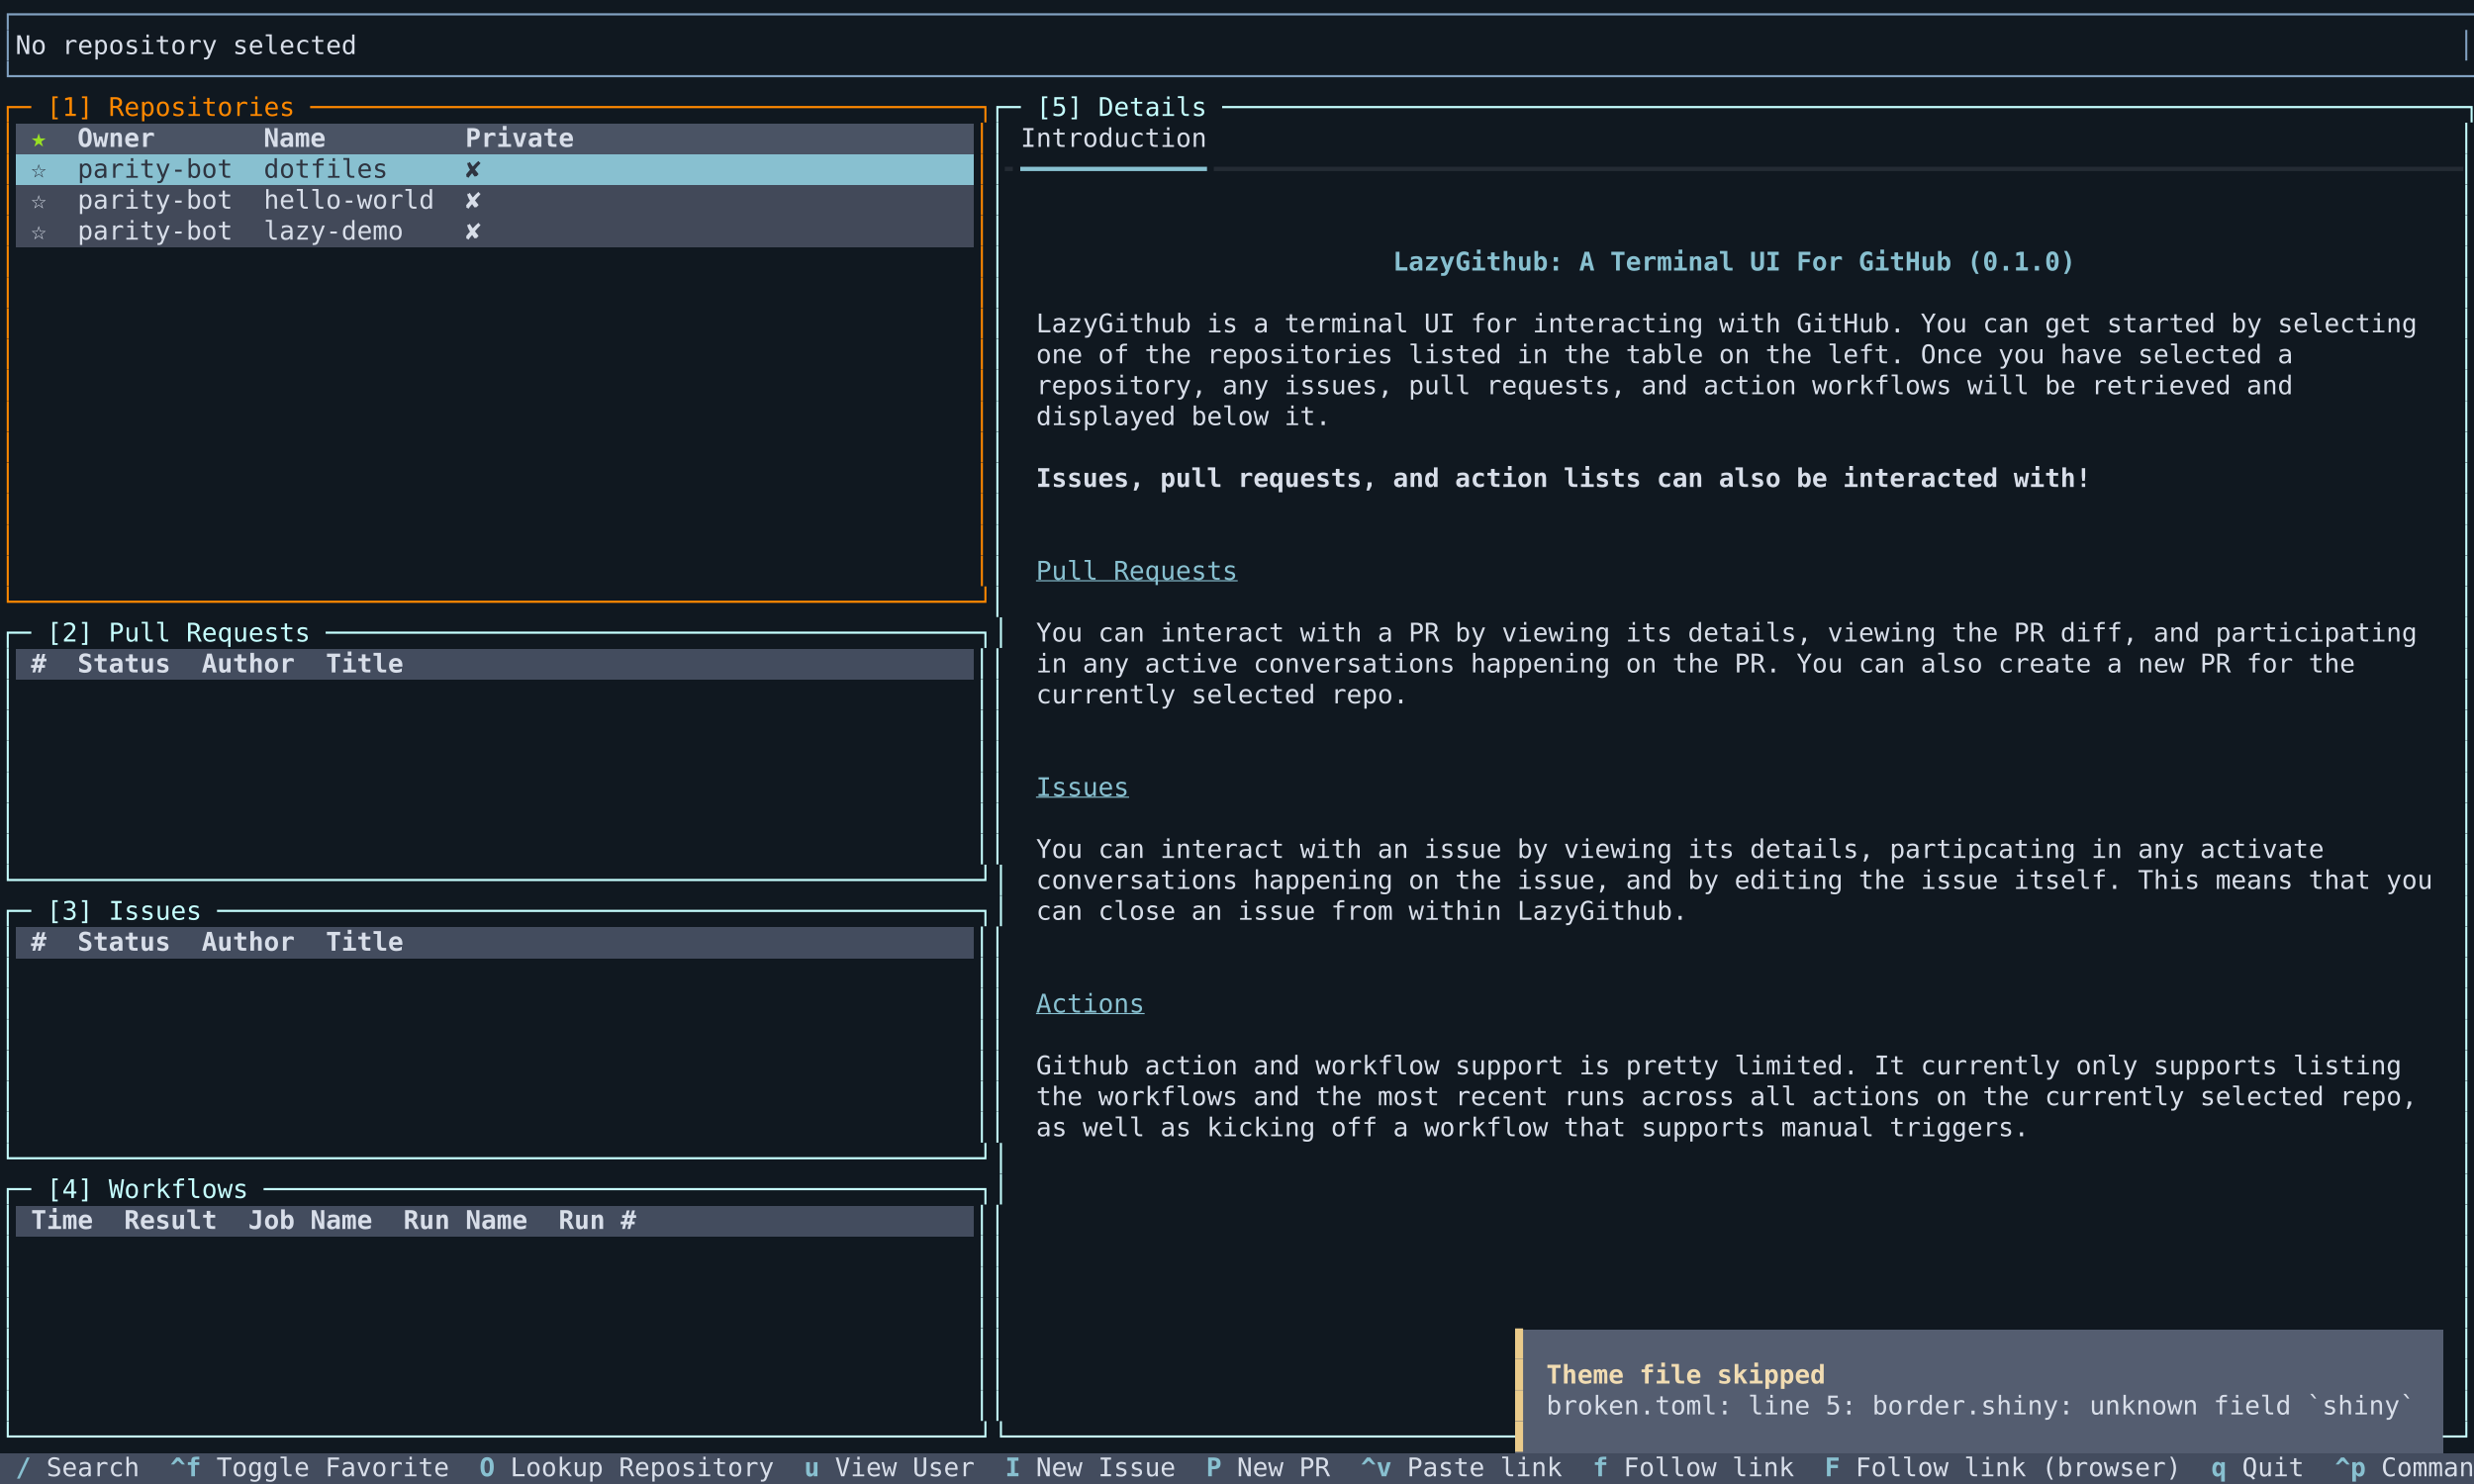
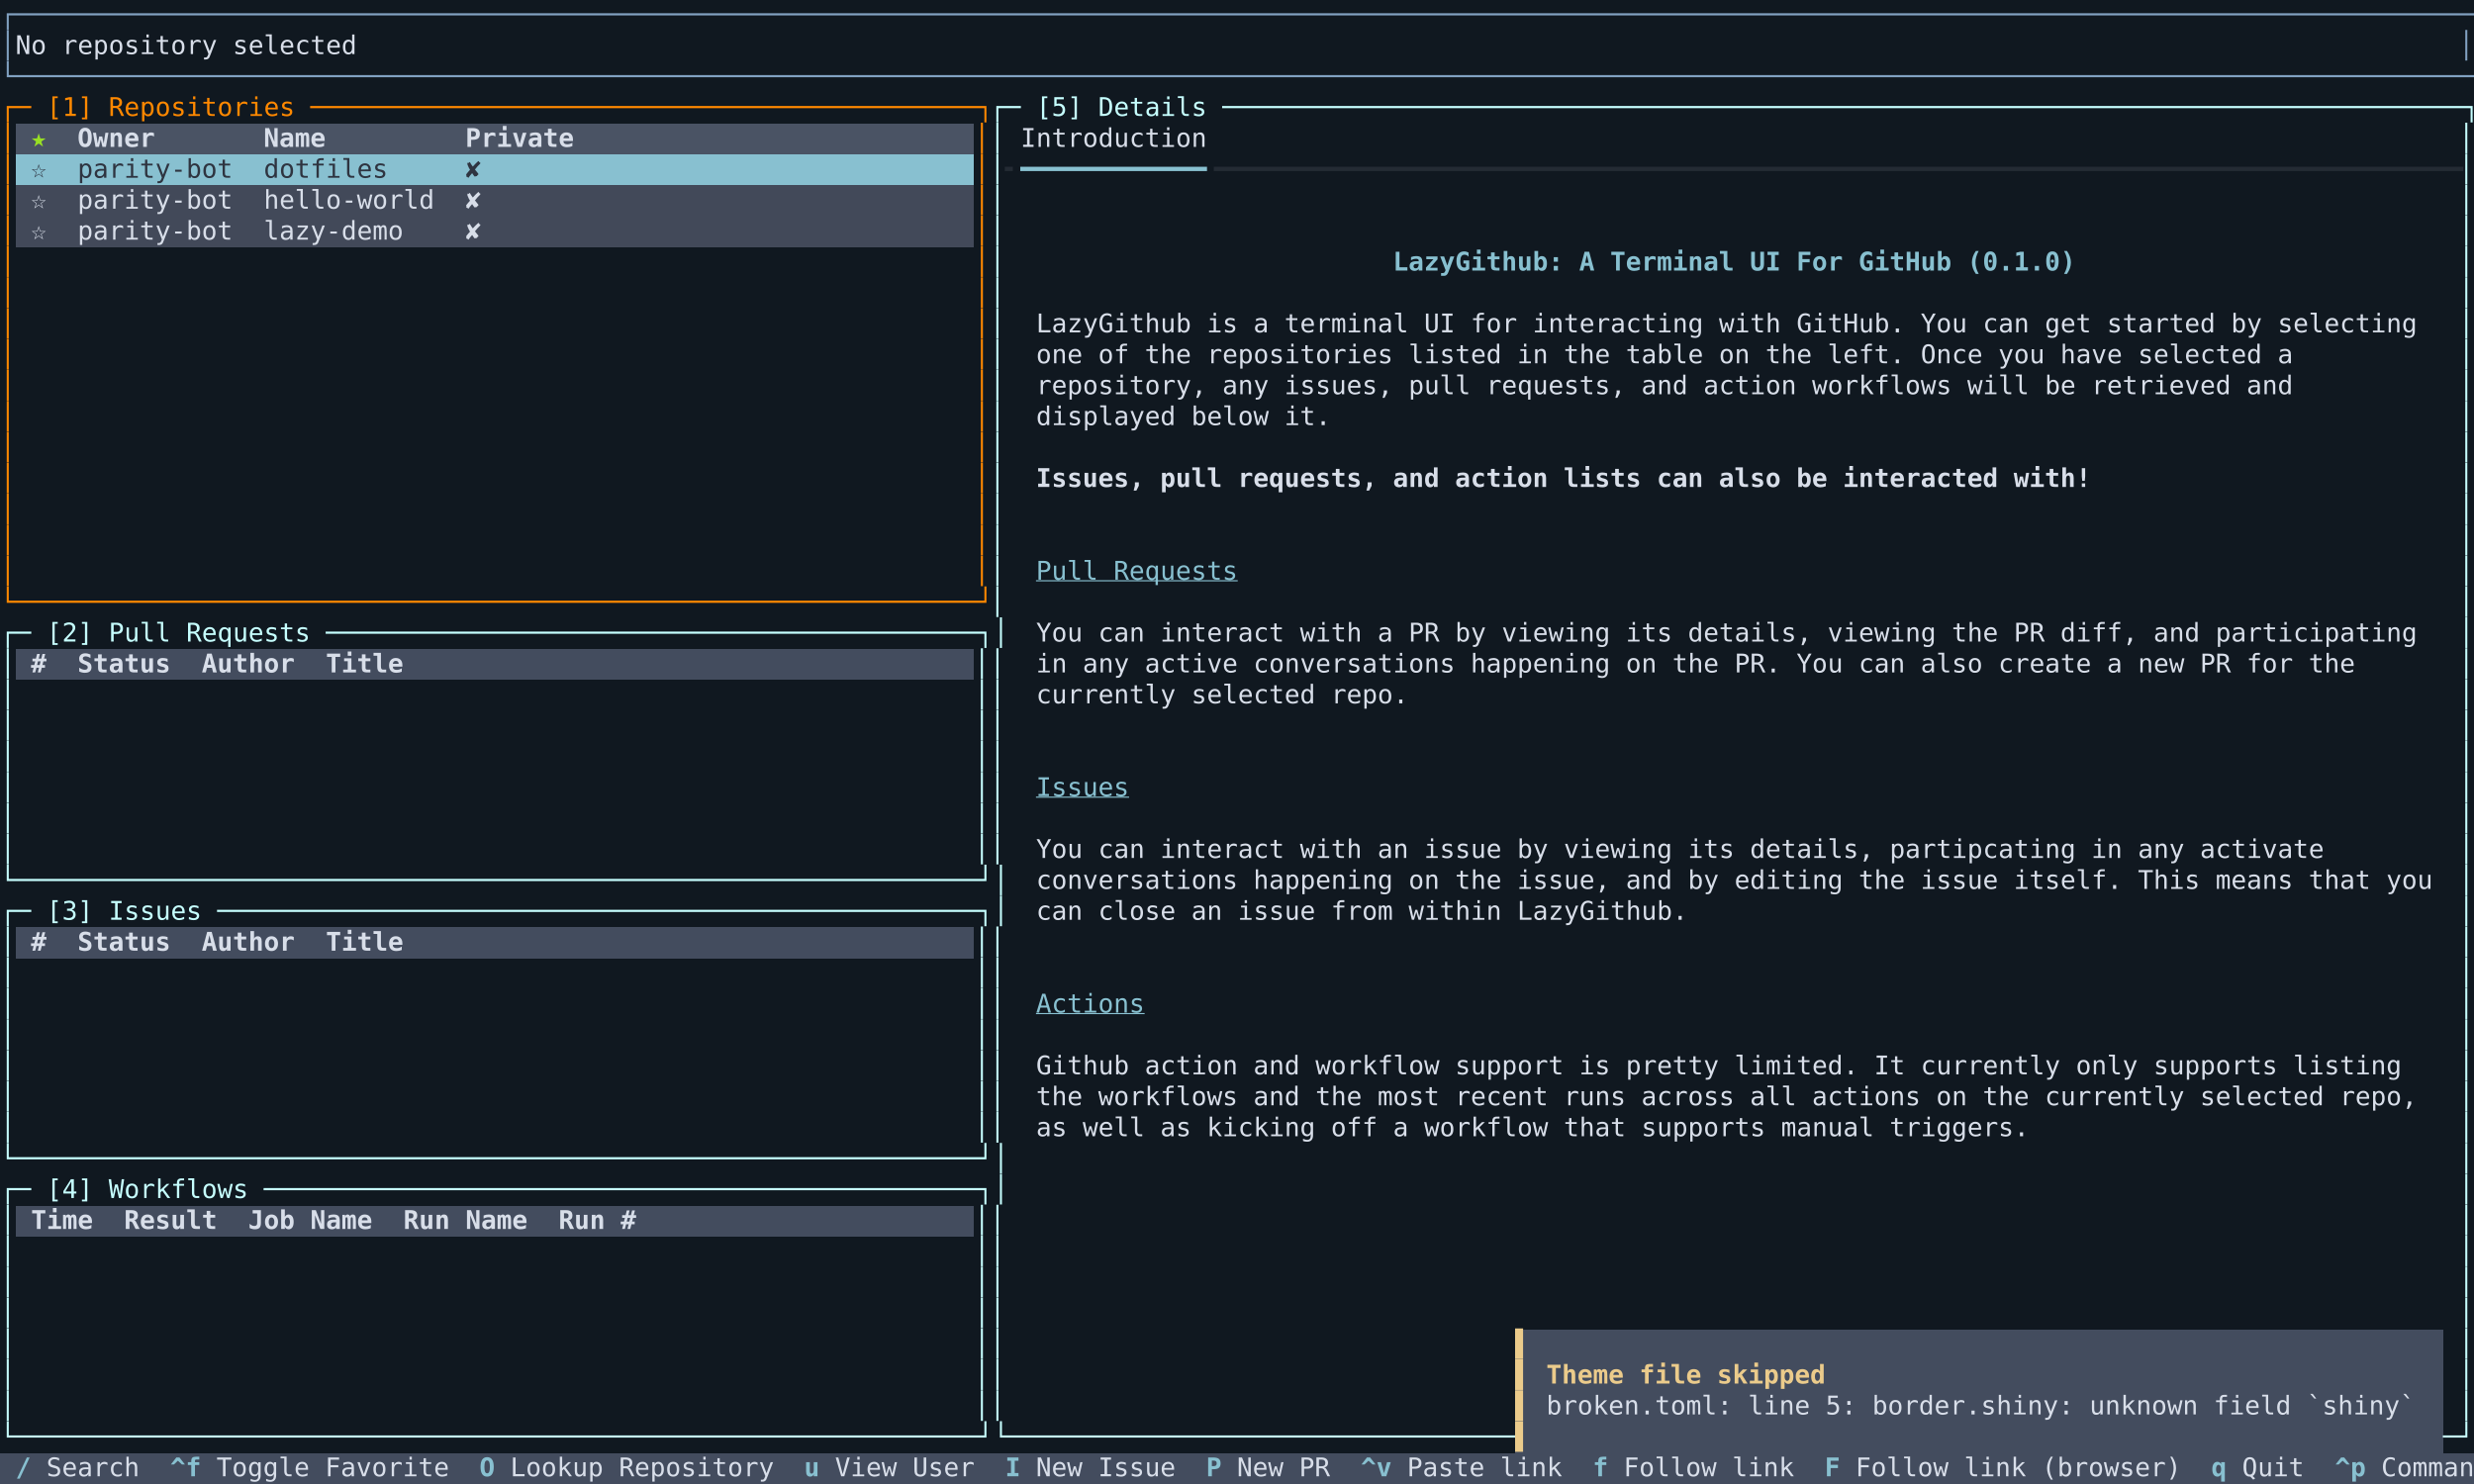
<svg xmlns="http://www.w3.org/2000/svg" width="1600" height="960" viewBox="0 0 1600 960" xml:space="preserve">
  <style>
text { font-family: ui-monospace, SFMono-Regular, Menlo, Consolas, 'DejaVu Sans Mono', 'Liberation Mono', 'Noto Sans Mono', monospace; font-size: 16.67px; white-space: pre; }
.s0 { fill: #81a1c1; }
.s1 { fill: #d8dee9; }
.s2 { fill: #ff8800; }
.s3 { fill: #c6ffff; }
.s4 { fill: #98e024; font-weight: bold; }
.s5 { fill: #d8dee9; font-weight: bold; }
.s6 { fill: #2e3440; }
.s7 { fill: #242b34; }
.s8 { fill: #88c0d0; }
.s9 { fill: #88c0d0; font-weight: bold; }
.s10 { fill: #88c0d0; text-decoration: underline; }
- .s11 { fill: #eacb8b; }
- .s12 { fill: #f1dcb2; font-weight: bold; }
+ .s11 { fill: #ebcb8b; }
+ .s12 { fill: #ebcb8b; font-weight: bold; }
</style>
  <rect width="1600" height="960" fill="#1e1e1e" />
  <g shape-rendering="crispEdges">
    <rect x="0" y="0" width="1600" height="20" fill="#101820" />
    <rect x="0" y="20" width="1600" height="20" fill="#101820" />
    <rect x="0" y="40" width="1600" height="20" fill="#101820" />
    <rect x="0" y="60" width="1600" height="20" fill="#101820" />
    <rect x="0" y="80" width="10" height="20" fill="#101820" />
    <rect x="10" y="80" width="620" height="20" fill="#4a5364" />
    <rect x="630" y="80" width="970" height="20" fill="#101820" />
    <rect x="0" y="100" width="10" height="20" fill="#101820" />
    <rect x="10" y="100" width="620" height="20" fill="#88c0d0" />
    <rect x="630" y="100" width="970" height="20" fill="#101820" />
    <rect x="0" y="120" width="10" height="20" fill="#101820" />
    <rect x="10" y="120" width="620" height="20" fill="#424959" />
    <rect x="630" y="120" width="970" height="20" fill="#101820" />
    <rect x="0" y="140" width="10" height="20" fill="#101820" />
    <rect x="10" y="140" width="620" height="20" fill="#424959" />
    <rect x="630" y="140" width="970" height="20" fill="#101820" />
    <rect x="0" y="160" width="1600" height="20" fill="#101820" />
    <rect x="0" y="180" width="1600" height="20" fill="#101820" />
    <rect x="0" y="200" width="1600" height="20" fill="#101820" />
    <rect x="0" y="220" width="1600" height="20" fill="#101820" />
    <rect x="0" y="240" width="1600" height="20" fill="#101820" />
    <rect x="0" y="260" width="1600" height="20" fill="#101820" />
    <rect x="0" y="280" width="1600" height="20" fill="#101820" />
    <rect x="0" y="300" width="1600" height="20" fill="#101820" />
    <rect x="0" y="320" width="1600" height="20" fill="#101820" />
    <rect x="0" y="340" width="1600" height="20" fill="#101820" />
    <rect x="0" y="360" width="1600" height="20" fill="#101820" />
    <rect x="0" y="380" width="1600" height="20" fill="#101820" />
    <rect x="0" y="400" width="1600" height="20" fill="#101820" />
    <rect x="0" y="420" width="10" height="20" fill="#101820" />
    <rect x="10" y="420" width="620" height="20" fill="#434c5e" />
    <rect x="630" y="420" width="970" height="20" fill="#101820" />
    <rect x="0" y="440" width="1600" height="20" fill="#101820" />
    <rect x="0" y="460" width="1600" height="20" fill="#101820" />
    <rect x="0" y="480" width="1600" height="20" fill="#101820" />
    <rect x="0" y="500" width="1600" height="20" fill="#101820" />
    <rect x="0" y="520" width="1600" height="20" fill="#101820" />
    <rect x="0" y="540" width="1600" height="20" fill="#101820" />
    <rect x="0" y="560" width="1600" height="20" fill="#101820" />
    <rect x="0" y="580" width="1600" height="20" fill="#101820" />
    <rect x="0" y="600" width="10" height="20" fill="#101820" />
    <rect x="10" y="600" width="620" height="20" fill="#434c5e" />
    <rect x="630" y="600" width="970" height="20" fill="#101820" />
    <rect x="0" y="620" width="1600" height="20" fill="#101820" />
    <rect x="0" y="640" width="1600" height="20" fill="#101820" />
    <rect x="0" y="660" width="1600" height="20" fill="#101820" />
    <rect x="0" y="680" width="1600" height="20" fill="#101820" />
    <rect x="0" y="700" width="1600" height="20" fill="#101820" />
    <rect x="0" y="720" width="1600" height="20" fill="#101820" />
    <rect x="0" y="740" width="1600" height="20" fill="#101820" />
    <rect x="0" y="760" width="1600" height="20" fill="#101820" />
    <rect x="0" y="780" width="10" height="20" fill="#101820" />
    <rect x="10" y="780" width="620" height="20" fill="#434c5e" />
    <rect x="630" y="780" width="970" height="20" fill="#101820" />
    <rect x="0" y="800" width="1600" height="20" fill="#101820" />
    <rect x="0" y="820" width="1600" height="20" fill="#101820" />
    <rect x="0" y="840" width="1600" height="20" fill="#101820" />
    <rect x="0" y="860" width="980" height="20" fill="#101820" />
-     <rect x="980" y="860" width="600" height="20" fill="#545d70" />
+     <rect x="980" y="860" width="600" height="20" fill="#434c5e" />
    <rect x="1580" y="860" width="20" height="20" fill="#101820" />
    <rect x="0" y="880" width="980" height="20" fill="#101820" />
-     <rect x="980" y="880" width="600" height="20" fill="#545d70" />
+     <rect x="980" y="880" width="600" height="20" fill="#434c5e" />
    <rect x="1580" y="880" width="20" height="20" fill="#101820" />
    <rect x="0" y="900" width="980" height="20" fill="#101820" />
-     <rect x="980" y="900" width="600" height="20" fill="#545d70" />
+     <rect x="980" y="900" width="600" height="20" fill="#434c5e" />
    <rect x="1580" y="900" width="20" height="20" fill="#101820" />
    <rect x="0" y="920" width="980" height="20" fill="#101820" />
-     <rect x="980" y="920" width="600" height="20" fill="#545d70" />
+     <rect x="980" y="920" width="600" height="20" fill="#434c5e" />
    <rect x="1580" y="920" width="20" height="20" fill="#101820" />
    <rect x="0" y="940" width="1600" height="20" fill="#434c5e" />
  </g>
  <text class="s0" x="0" y="15" textLength="1600" lengthAdjust="spacingAndGlyphs">┌──────────────────────────────────────────────────────────────────────────────────────────────────────────────────────────────────────────────────────────────┐</text>
  <text class="s0" x="0" y="35" textLength="10" lengthAdjust="spacingAndGlyphs">│</text>
  <text class="s1" x="10" y="35" textLength="1580" lengthAdjust="spacingAndGlyphs">No repository selected                                                                                                                                        </text>
  <text class="s0" x="1590" y="35" textLength="10" lengthAdjust="spacingAndGlyphs">│</text>
  <text class="s0" x="0" y="55" textLength="1600" lengthAdjust="spacingAndGlyphs">└──────────────────────────────────────────────────────────────────────────────────────────────────────────────────────────────────────────────────────────────┘</text>
  <text class="s2" x="0" y="75" textLength="640" lengthAdjust="spacingAndGlyphs">┌─ [1] Repositories ───────────────────────────────────────────┐</text>
  <text class="s3" x="640" y="75" textLength="960" lengthAdjust="spacingAndGlyphs">┌─ [5] Details ────────────────────────────────────────────────────────────────────────────────┐</text>
  <text class="s2" x="0" y="95" textLength="10" lengthAdjust="spacingAndGlyphs">│</text>
  <text class="s4" x="20" y="95" textLength="10" lengthAdjust="spacingAndGlyphs">★</text>
  <text class="s5" x="30" y="95" textLength="600" lengthAdjust="spacingAndGlyphs">  Owner       Name         Private                          </text>
  <text class="s2" x="630" y="95" textLength="10" lengthAdjust="spacingAndGlyphs">│</text>
  <text class="s3" x="640" y="95" textLength="10" lengthAdjust="spacingAndGlyphs">│</text>
  <text class="s1" x="650" y="95" textLength="940" lengthAdjust="spacingAndGlyphs"> Introduction                                                                                 </text>
  <text class="s3" x="1590" y="95" textLength="10" lengthAdjust="spacingAndGlyphs">│</text>
  <text class="s2" x="0" y="115" textLength="10" lengthAdjust="spacingAndGlyphs">│</text>
  <text class="s6" x="10" y="115" textLength="620" lengthAdjust="spacingAndGlyphs"> ☆  parity-bot  dotfiles     ✘                                </text>
  <text class="s2" x="630" y="115" textLength="10" lengthAdjust="spacingAndGlyphs">│</text>
  <text class="s3" x="640" y="115" textLength="10" lengthAdjust="spacingAndGlyphs">│</text>
  <text class="s7" x="650" y="115" textLength="10" lengthAdjust="spacingAndGlyphs">╸</text>
  <text class="s8" x="660" y="115" textLength="120" lengthAdjust="spacingAndGlyphs">━━━━━━━━━━━━</text>
  <text class="s7" x="780" y="115" textLength="810" lengthAdjust="spacingAndGlyphs">╺━━━━━━━━━━━━━━━━━━━━━━━━━━━━━━━━━━━━━━━━━━━━━━━━━━━━━━━━━━━━━━━━━━━━━━━━━━━━━━━━</text>
  <text class="s3" x="1590" y="115" textLength="10" lengthAdjust="spacingAndGlyphs">│</text>
  <text class="s2" x="0" y="135" textLength="10" lengthAdjust="spacingAndGlyphs">│</text>
  <text class="s1" x="10" y="135" textLength="620" lengthAdjust="spacingAndGlyphs"> ☆  parity-bot  hello-world  ✘                                </text>
  <text class="s2" x="630" y="135" textLength="10" lengthAdjust="spacingAndGlyphs">│</text>
  <text class="s3" x="640" y="135" textLength="10" lengthAdjust="spacingAndGlyphs">│</text>
  <text class="s3" x="1590" y="135" textLength="10" lengthAdjust="spacingAndGlyphs">│</text>
  <text class="s2" x="0" y="155" textLength="10" lengthAdjust="spacingAndGlyphs">│</text>
  <text class="s1" x="10" y="155" textLength="620" lengthAdjust="spacingAndGlyphs"> ☆  parity-bot  lazy-demo    ✘                                </text>
  <text class="s2" x="630" y="155" textLength="10" lengthAdjust="spacingAndGlyphs">│</text>
  <text class="s3" x="640" y="155" textLength="10" lengthAdjust="spacingAndGlyphs">│</text>
  <text class="s3" x="1590" y="155" textLength="10" lengthAdjust="spacingAndGlyphs">│</text>
  <text class="s2" x="0" y="175" textLength="10" lengthAdjust="spacingAndGlyphs">│</text>
  <text class="s2" x="630" y="175" textLength="10" lengthAdjust="spacingAndGlyphs">│</text>
  <text class="s3" x="640" y="175" textLength="10" lengthAdjust="spacingAndGlyphs">│</text>
  <text class="s9" x="670" y="175" textLength="900" lengthAdjust="spacingAndGlyphs">                       LazyGithub: A Terminal UI For GitHub (0.1.0)                       </text>
  <text class="s3" x="1590" y="175" textLength="10" lengthAdjust="spacingAndGlyphs">│</text>
  <text class="s2" x="0" y="195" textLength="10" lengthAdjust="spacingAndGlyphs">│</text>
  <text class="s2" x="630" y="195" textLength="10" lengthAdjust="spacingAndGlyphs">│</text>
  <text class="s3" x="640" y="195" textLength="10" lengthAdjust="spacingAndGlyphs">│</text>
  <text class="s3" x="1590" y="195" textLength="10" lengthAdjust="spacingAndGlyphs">│</text>
  <text class="s2" x="0" y="215" textLength="10" lengthAdjust="spacingAndGlyphs">│</text>
  <text class="s2" x="630" y="215" textLength="10" lengthAdjust="spacingAndGlyphs">│</text>
  <text class="s3" x="640" y="215" textLength="10" lengthAdjust="spacingAndGlyphs">│</text>
  <text class="s1" x="650" y="215" textLength="940" lengthAdjust="spacingAndGlyphs">  LazyGithub is a terminal UI for interacting with GitHub. You can get started by selecting   </text>
  <text class="s3" x="1590" y="215" textLength="10" lengthAdjust="spacingAndGlyphs">│</text>
  <text class="s2" x="0" y="235" textLength="10" lengthAdjust="spacingAndGlyphs">│</text>
  <text class="s2" x="630" y="235" textLength="10" lengthAdjust="spacingAndGlyphs">│</text>
  <text class="s3" x="640" y="235" textLength="10" lengthAdjust="spacingAndGlyphs">│</text>
  <text class="s1" x="650" y="235" textLength="940" lengthAdjust="spacingAndGlyphs">  one of the repositories listed in the table on the left. Once you have selected a           </text>
  <text class="s3" x="1590" y="235" textLength="10" lengthAdjust="spacingAndGlyphs">│</text>
  <text class="s2" x="0" y="255" textLength="10" lengthAdjust="spacingAndGlyphs">│</text>
  <text class="s2" x="630" y="255" textLength="10" lengthAdjust="spacingAndGlyphs">│</text>
  <text class="s3" x="640" y="255" textLength="10" lengthAdjust="spacingAndGlyphs">│</text>
  <text class="s1" x="650" y="255" textLength="940" lengthAdjust="spacingAndGlyphs">  repository, any issues, pull requests, and action workflows will be retrieved and           </text>
  <text class="s3" x="1590" y="255" textLength="10" lengthAdjust="spacingAndGlyphs">│</text>
  <text class="s2" x="0" y="275" textLength="10" lengthAdjust="spacingAndGlyphs">│</text>
  <text class="s2" x="630" y="275" textLength="10" lengthAdjust="spacingAndGlyphs">│</text>
  <text class="s3" x="640" y="275" textLength="10" lengthAdjust="spacingAndGlyphs">│</text>
  <text class="s1" x="650" y="275" textLength="940" lengthAdjust="spacingAndGlyphs">  displayed below it.                                                                         </text>
  <text class="s3" x="1590" y="275" textLength="10" lengthAdjust="spacingAndGlyphs">│</text>
  <text class="s2" x="0" y="295" textLength="10" lengthAdjust="spacingAndGlyphs">│</text>
  <text class="s2" x="630" y="295" textLength="10" lengthAdjust="spacingAndGlyphs">│</text>
  <text class="s3" x="640" y="295" textLength="10" lengthAdjust="spacingAndGlyphs">│</text>
  <text class="s3" x="1590" y="295" textLength="10" lengthAdjust="spacingAndGlyphs">│</text>
  <text class="s2" x="0" y="315" textLength="10" lengthAdjust="spacingAndGlyphs">│</text>
  <text class="s2" x="630" y="315" textLength="10" lengthAdjust="spacingAndGlyphs">│</text>
  <text class="s3" x="640" y="315" textLength="10" lengthAdjust="spacingAndGlyphs">│</text>
  <text class="s5" x="670" y="315" textLength="680" lengthAdjust="spacingAndGlyphs">Issues, pull requests, and action lists can also be interacted with!</text>
  <text class="s3" x="1590" y="315" textLength="10" lengthAdjust="spacingAndGlyphs">│</text>
  <text class="s2" x="0" y="335" textLength="10" lengthAdjust="spacingAndGlyphs">│</text>
  <text class="s2" x="630" y="335" textLength="10" lengthAdjust="spacingAndGlyphs">│</text>
  <text class="s3" x="640" y="335" textLength="10" lengthAdjust="spacingAndGlyphs">│</text>
  <text class="s3" x="1590" y="335" textLength="10" lengthAdjust="spacingAndGlyphs">│</text>
  <text class="s2" x="0" y="355" textLength="10" lengthAdjust="spacingAndGlyphs">│</text>
  <text class="s2" x="630" y="355" textLength="10" lengthAdjust="spacingAndGlyphs">│</text>
  <text class="s3" x="640" y="355" textLength="10" lengthAdjust="spacingAndGlyphs">│</text>
  <text class="s3" x="1590" y="355" textLength="10" lengthAdjust="spacingAndGlyphs">│</text>
  <text class="s2" x="0" y="375" textLength="10" lengthAdjust="spacingAndGlyphs">│</text>
  <text class="s2" x="630" y="375" textLength="10" lengthAdjust="spacingAndGlyphs">│</text>
  <text class="s3" x="640" y="375" textLength="10" lengthAdjust="spacingAndGlyphs">│</text>
  <text class="s10" x="670" y="375" textLength="130" lengthAdjust="spacingAndGlyphs">Pull Requests</text>
  <text class="s3" x="1590" y="375" textLength="10" lengthAdjust="spacingAndGlyphs">│</text>
  <text class="s2" x="0" y="395" textLength="640" lengthAdjust="spacingAndGlyphs">└──────────────────────────────────────────────────────────────┘</text>
  <text class="s3" x="640" y="395" textLength="10" lengthAdjust="spacingAndGlyphs">│</text>
  <text class="s3" x="1590" y="395" textLength="10" lengthAdjust="spacingAndGlyphs">│</text>
  <text class="s3" x="0" y="415" textLength="650" lengthAdjust="spacingAndGlyphs">┌─ [2] Pull Requests ──────────────────────────────────────────┐│</text>
  <text class="s1" x="650" y="415" textLength="940" lengthAdjust="spacingAndGlyphs">  You can interact with a PR by viewing its details, viewing the PR diff, and participating   </text>
  <text class="s3" x="1590" y="415" textLength="10" lengthAdjust="spacingAndGlyphs">│</text>
  <text class="s3" x="0" y="435" textLength="10" lengthAdjust="spacingAndGlyphs">│</text>
  <text class="s5" x="10" y="435" textLength="620" lengthAdjust="spacingAndGlyphs"> #  Status  Author  Title                                     </text>
  <text class="s3" x="630" y="435" textLength="20" lengthAdjust="spacingAndGlyphs">││</text>
  <text class="s1" x="650" y="435" textLength="940" lengthAdjust="spacingAndGlyphs">  in any active conversations happening on the PR. You can also create a new PR for the       </text>
  <text class="s3" x="1590" y="435" textLength="10" lengthAdjust="spacingAndGlyphs">│</text>
  <text class="s3" x="0" y="455" textLength="10" lengthAdjust="spacingAndGlyphs">│</text>
  <text class="s3" x="630" y="455" textLength="20" lengthAdjust="spacingAndGlyphs">││</text>
  <text class="s1" x="650" y="455" textLength="940" lengthAdjust="spacingAndGlyphs">  currently selected repo.                                                                    </text>
  <text class="s3" x="1590" y="455" textLength="10" lengthAdjust="spacingAndGlyphs">│</text>
  <text class="s3" x="0" y="475" textLength="10" lengthAdjust="spacingAndGlyphs">│</text>
  <text class="s3" x="630" y="475" textLength="20" lengthAdjust="spacingAndGlyphs">││</text>
  <text class="s3" x="1590" y="475" textLength="10" lengthAdjust="spacingAndGlyphs">│</text>
  <text class="s3" x="0" y="495" textLength="10" lengthAdjust="spacingAndGlyphs">│</text>
  <text class="s3" x="630" y="495" textLength="20" lengthAdjust="spacingAndGlyphs">││</text>
  <text class="s3" x="1590" y="495" textLength="10" lengthAdjust="spacingAndGlyphs">│</text>
  <text class="s3" x="0" y="515" textLength="10" lengthAdjust="spacingAndGlyphs">│</text>
  <text class="s3" x="630" y="515" textLength="20" lengthAdjust="spacingAndGlyphs">││</text>
  <text class="s10" x="670" y="515" textLength="60" lengthAdjust="spacingAndGlyphs">Issues</text>
  <text class="s3" x="1590" y="515" textLength="10" lengthAdjust="spacingAndGlyphs">│</text>
  <text class="s3" x="0" y="535" textLength="10" lengthAdjust="spacingAndGlyphs">│</text>
  <text class="s3" x="630" y="535" textLength="20" lengthAdjust="spacingAndGlyphs">││</text>
  <text class="s3" x="1590" y="535" textLength="10" lengthAdjust="spacingAndGlyphs">│</text>
  <text class="s3" x="0" y="555" textLength="10" lengthAdjust="spacingAndGlyphs">│</text>
  <text class="s3" x="630" y="555" textLength="20" lengthAdjust="spacingAndGlyphs">││</text>
  <text class="s1" x="650" y="555" textLength="940" lengthAdjust="spacingAndGlyphs">  You can interact with an issue by viewing its details, partipcating in any activate         </text>
  <text class="s3" x="1590" y="555" textLength="10" lengthAdjust="spacingAndGlyphs">│</text>
  <text class="s3" x="0" y="575" textLength="650" lengthAdjust="spacingAndGlyphs">└──────────────────────────────────────────────────────────────┘│</text>
  <text class="s1" x="650" y="575" textLength="940" lengthAdjust="spacingAndGlyphs">  conversations happening on the issue, and by editing the issue itself. This means that you  </text>
  <text class="s3" x="1590" y="575" textLength="10" lengthAdjust="spacingAndGlyphs">│</text>
  <text class="s3" x="0" y="595" textLength="650" lengthAdjust="spacingAndGlyphs">┌─ [3] Issues ─────────────────────────────────────────────────┐│</text>
  <text class="s1" x="650" y="595" textLength="940" lengthAdjust="spacingAndGlyphs">  can close an issue from within LazyGithub.                                                  </text>
  <text class="s3" x="1590" y="595" textLength="10" lengthAdjust="spacingAndGlyphs">│</text>
  <text class="s3" x="0" y="615" textLength="10" lengthAdjust="spacingAndGlyphs">│</text>
  <text class="s5" x="10" y="615" textLength="620" lengthAdjust="spacingAndGlyphs"> #  Status  Author  Title                                     </text>
  <text class="s3" x="630" y="615" textLength="20" lengthAdjust="spacingAndGlyphs">││</text>
  <text class="s3" x="1590" y="615" textLength="10" lengthAdjust="spacingAndGlyphs">│</text>
  <text class="s3" x="0" y="635" textLength="10" lengthAdjust="spacingAndGlyphs">│</text>
  <text class="s3" x="630" y="635" textLength="20" lengthAdjust="spacingAndGlyphs">││</text>
  <text class="s3" x="1590" y="635" textLength="10" lengthAdjust="spacingAndGlyphs">│</text>
  <text class="s3" x="0" y="655" textLength="10" lengthAdjust="spacingAndGlyphs">│</text>
  <text class="s3" x="630" y="655" textLength="20" lengthAdjust="spacingAndGlyphs">││</text>
  <text class="s10" x="670" y="655" textLength="70" lengthAdjust="spacingAndGlyphs">Actions</text>
  <text class="s3" x="1590" y="655" textLength="10" lengthAdjust="spacingAndGlyphs">│</text>
  <text class="s3" x="0" y="675" textLength="10" lengthAdjust="spacingAndGlyphs">│</text>
  <text class="s3" x="630" y="675" textLength="20" lengthAdjust="spacingAndGlyphs">││</text>
  <text class="s3" x="1590" y="675" textLength="10" lengthAdjust="spacingAndGlyphs">│</text>
  <text class="s3" x="0" y="695" textLength="10" lengthAdjust="spacingAndGlyphs">│</text>
  <text class="s3" x="630" y="695" textLength="20" lengthAdjust="spacingAndGlyphs">││</text>
  <text class="s1" x="650" y="695" textLength="940" lengthAdjust="spacingAndGlyphs">  Github action and workflow support is pretty limited. It currently only supports listing    </text>
  <text class="s3" x="1590" y="695" textLength="10" lengthAdjust="spacingAndGlyphs">│</text>
  <text class="s3" x="0" y="715" textLength="10" lengthAdjust="spacingAndGlyphs">│</text>
  <text class="s3" x="630" y="715" textLength="20" lengthAdjust="spacingAndGlyphs">││</text>
  <text class="s1" x="650" y="715" textLength="940" lengthAdjust="spacingAndGlyphs">  the workflows and the most recent runs across all actions on the currently selected repo,   </text>
  <text class="s3" x="1590" y="715" textLength="10" lengthAdjust="spacingAndGlyphs">│</text>
  <text class="s3" x="0" y="735" textLength="10" lengthAdjust="spacingAndGlyphs">│</text>
  <text class="s3" x="630" y="735" textLength="20" lengthAdjust="spacingAndGlyphs">││</text>
  <text class="s1" x="650" y="735" textLength="940" lengthAdjust="spacingAndGlyphs">  as well as kicking off a workflow that supports manual triggers.                            </text>
  <text class="s3" x="1590" y="735" textLength="10" lengthAdjust="spacingAndGlyphs">│</text>
  <text class="s3" x="0" y="755" textLength="650" lengthAdjust="spacingAndGlyphs">└──────────────────────────────────────────────────────────────┘│</text>
  <text class="s3" x="1590" y="755" textLength="10" lengthAdjust="spacingAndGlyphs">│</text>
  <text class="s3" x="0" y="775" textLength="650" lengthAdjust="spacingAndGlyphs">┌─ [4] Workflows ──────────────────────────────────────────────┐│</text>
  <text class="s3" x="1590" y="775" textLength="10" lengthAdjust="spacingAndGlyphs">│</text>
  <text class="s3" x="0" y="795" textLength="10" lengthAdjust="spacingAndGlyphs">│</text>
  <text class="s5" x="10" y="795" textLength="620" lengthAdjust="spacingAndGlyphs"> Time  Result  Job Name  Run Name  Run #                      </text>
  <text class="s3" x="630" y="795" textLength="20" lengthAdjust="spacingAndGlyphs">││</text>
  <text class="s3" x="1590" y="795" textLength="10" lengthAdjust="spacingAndGlyphs">│</text>
  <text class="s3" x="0" y="815" textLength="10" lengthAdjust="spacingAndGlyphs">│</text>
  <text class="s3" x="630" y="815" textLength="20" lengthAdjust="spacingAndGlyphs">││</text>
  <text class="s3" x="1590" y="815" textLength="10" lengthAdjust="spacingAndGlyphs">│</text>
  <text class="s3" x="0" y="835" textLength="10" lengthAdjust="spacingAndGlyphs">│</text>
  <text class="s3" x="630" y="835" textLength="20" lengthAdjust="spacingAndGlyphs">││</text>
  <text class="s3" x="1590" y="835" textLength="10" lengthAdjust="spacingAndGlyphs">│</text>
  <text class="s3" x="0" y="855" textLength="10" lengthAdjust="spacingAndGlyphs">│</text>
  <text class="s3" x="630" y="855" textLength="20" lengthAdjust="spacingAndGlyphs">││</text>
  <text class="s3" x="1590" y="855" textLength="10" lengthAdjust="spacingAndGlyphs">│</text>
  <text class="s3" x="0" y="875" textLength="10" lengthAdjust="spacingAndGlyphs">│</text>
  <text class="s3" x="630" y="875" textLength="20" lengthAdjust="spacingAndGlyphs">││</text>
  <text class="s11" x="980" y="875" textLength="10" lengthAdjust="spacingAndGlyphs">▌</text>
  <text class="s3" x="1590" y="875" textLength="10" lengthAdjust="spacingAndGlyphs">│</text>
  <text class="s3" x="0" y="895" textLength="10" lengthAdjust="spacingAndGlyphs">│</text>
  <text class="s3" x="630" y="895" textLength="20" lengthAdjust="spacingAndGlyphs">││</text>
  <text class="s11" x="980" y="895" textLength="10" lengthAdjust="spacingAndGlyphs">▌</text>
  <text class="s12" x="1000" y="895" textLength="180" lengthAdjust="spacingAndGlyphs">Theme file skipped</text>
  <text class="s3" x="1590" y="895" textLength="10" lengthAdjust="spacingAndGlyphs">│</text>
  <text class="s3" x="0" y="915" textLength="10" lengthAdjust="spacingAndGlyphs">│</text>
  <text class="s3" x="630" y="915" textLength="20" lengthAdjust="spacingAndGlyphs">││</text>
  <text class="s11" x="980" y="915" textLength="10" lengthAdjust="spacingAndGlyphs">▌</text>
  <text class="s1" x="990" y="915" textLength="600" lengthAdjust="spacingAndGlyphs"> broken.toml: line 5: border.shiny: unknown field `shiny`   </text>
  <text class="s3" x="1590" y="915" textLength="10" lengthAdjust="spacingAndGlyphs">│</text>
  <text class="s3" x="0" y="935" textLength="980" lengthAdjust="spacingAndGlyphs">└──────────────────────────────────────────────────────────────┘└─────────────────────────────────</text>
  <text class="s11" x="980" y="935" textLength="10" lengthAdjust="spacingAndGlyphs">▌</text>
  <text class="s3" x="1580" y="935" textLength="20" lengthAdjust="spacingAndGlyphs">─┘</text>
  <text class="s9" x="0" y="955" textLength="30" lengthAdjust="spacingAndGlyphs"> / </text>
  <text class="s1" x="30" y="955" textLength="70" lengthAdjust="spacingAndGlyphs">Search </text>
  <text class="s9" x="100" y="955" textLength="40" lengthAdjust="spacingAndGlyphs"> ^f </text>
  <text class="s1" x="140" y="955" textLength="160" lengthAdjust="spacingAndGlyphs">Toggle Favorite </text>
  <text class="s9" x="300" y="955" textLength="30" lengthAdjust="spacingAndGlyphs"> O </text>
  <text class="s1" x="330" y="955" textLength="180" lengthAdjust="spacingAndGlyphs">Lookup Repository </text>
  <text class="s9" x="510" y="955" textLength="30" lengthAdjust="spacingAndGlyphs"> u </text>
  <text class="s1" x="540" y="955" textLength="100" lengthAdjust="spacingAndGlyphs">View User </text>
  <text class="s9" x="640" y="955" textLength="30" lengthAdjust="spacingAndGlyphs"> I </text>
  <text class="s1" x="670" y="955" textLength="100" lengthAdjust="spacingAndGlyphs">New Issue </text>
  <text class="s9" x="770" y="955" textLength="30" lengthAdjust="spacingAndGlyphs"> P </text>
  <text class="s1" x="800" y="955" textLength="70" lengthAdjust="spacingAndGlyphs">New PR </text>
  <text class="s9" x="870" y="955" textLength="40" lengthAdjust="spacingAndGlyphs"> ^v </text>
  <text class="s1" x="910" y="955" textLength="110" lengthAdjust="spacingAndGlyphs">Paste link </text>
  <text class="s9" x="1020" y="955" textLength="30" lengthAdjust="spacingAndGlyphs"> f </text>
  <text class="s1" x="1050" y="955" textLength="120" lengthAdjust="spacingAndGlyphs">Follow link </text>
  <text class="s9" x="1170" y="955" textLength="30" lengthAdjust="spacingAndGlyphs"> F </text>
  <text class="s1" x="1200" y="955" textLength="220" lengthAdjust="spacingAndGlyphs">Follow link (browser) </text>
  <text class="s9" x="1420" y="955" textLength="30" lengthAdjust="spacingAndGlyphs"> q </text>
  <text class="s1" x="1450" y="955" textLength="50" lengthAdjust="spacingAndGlyphs">Quit </text>
  <text class="s9" x="1500" y="955" textLength="40" lengthAdjust="spacingAndGlyphs"> ^p </text>
  <text class="s1" x="1540" y="955" textLength="60" lengthAdjust="spacingAndGlyphs">Comman</text>
</svg>
